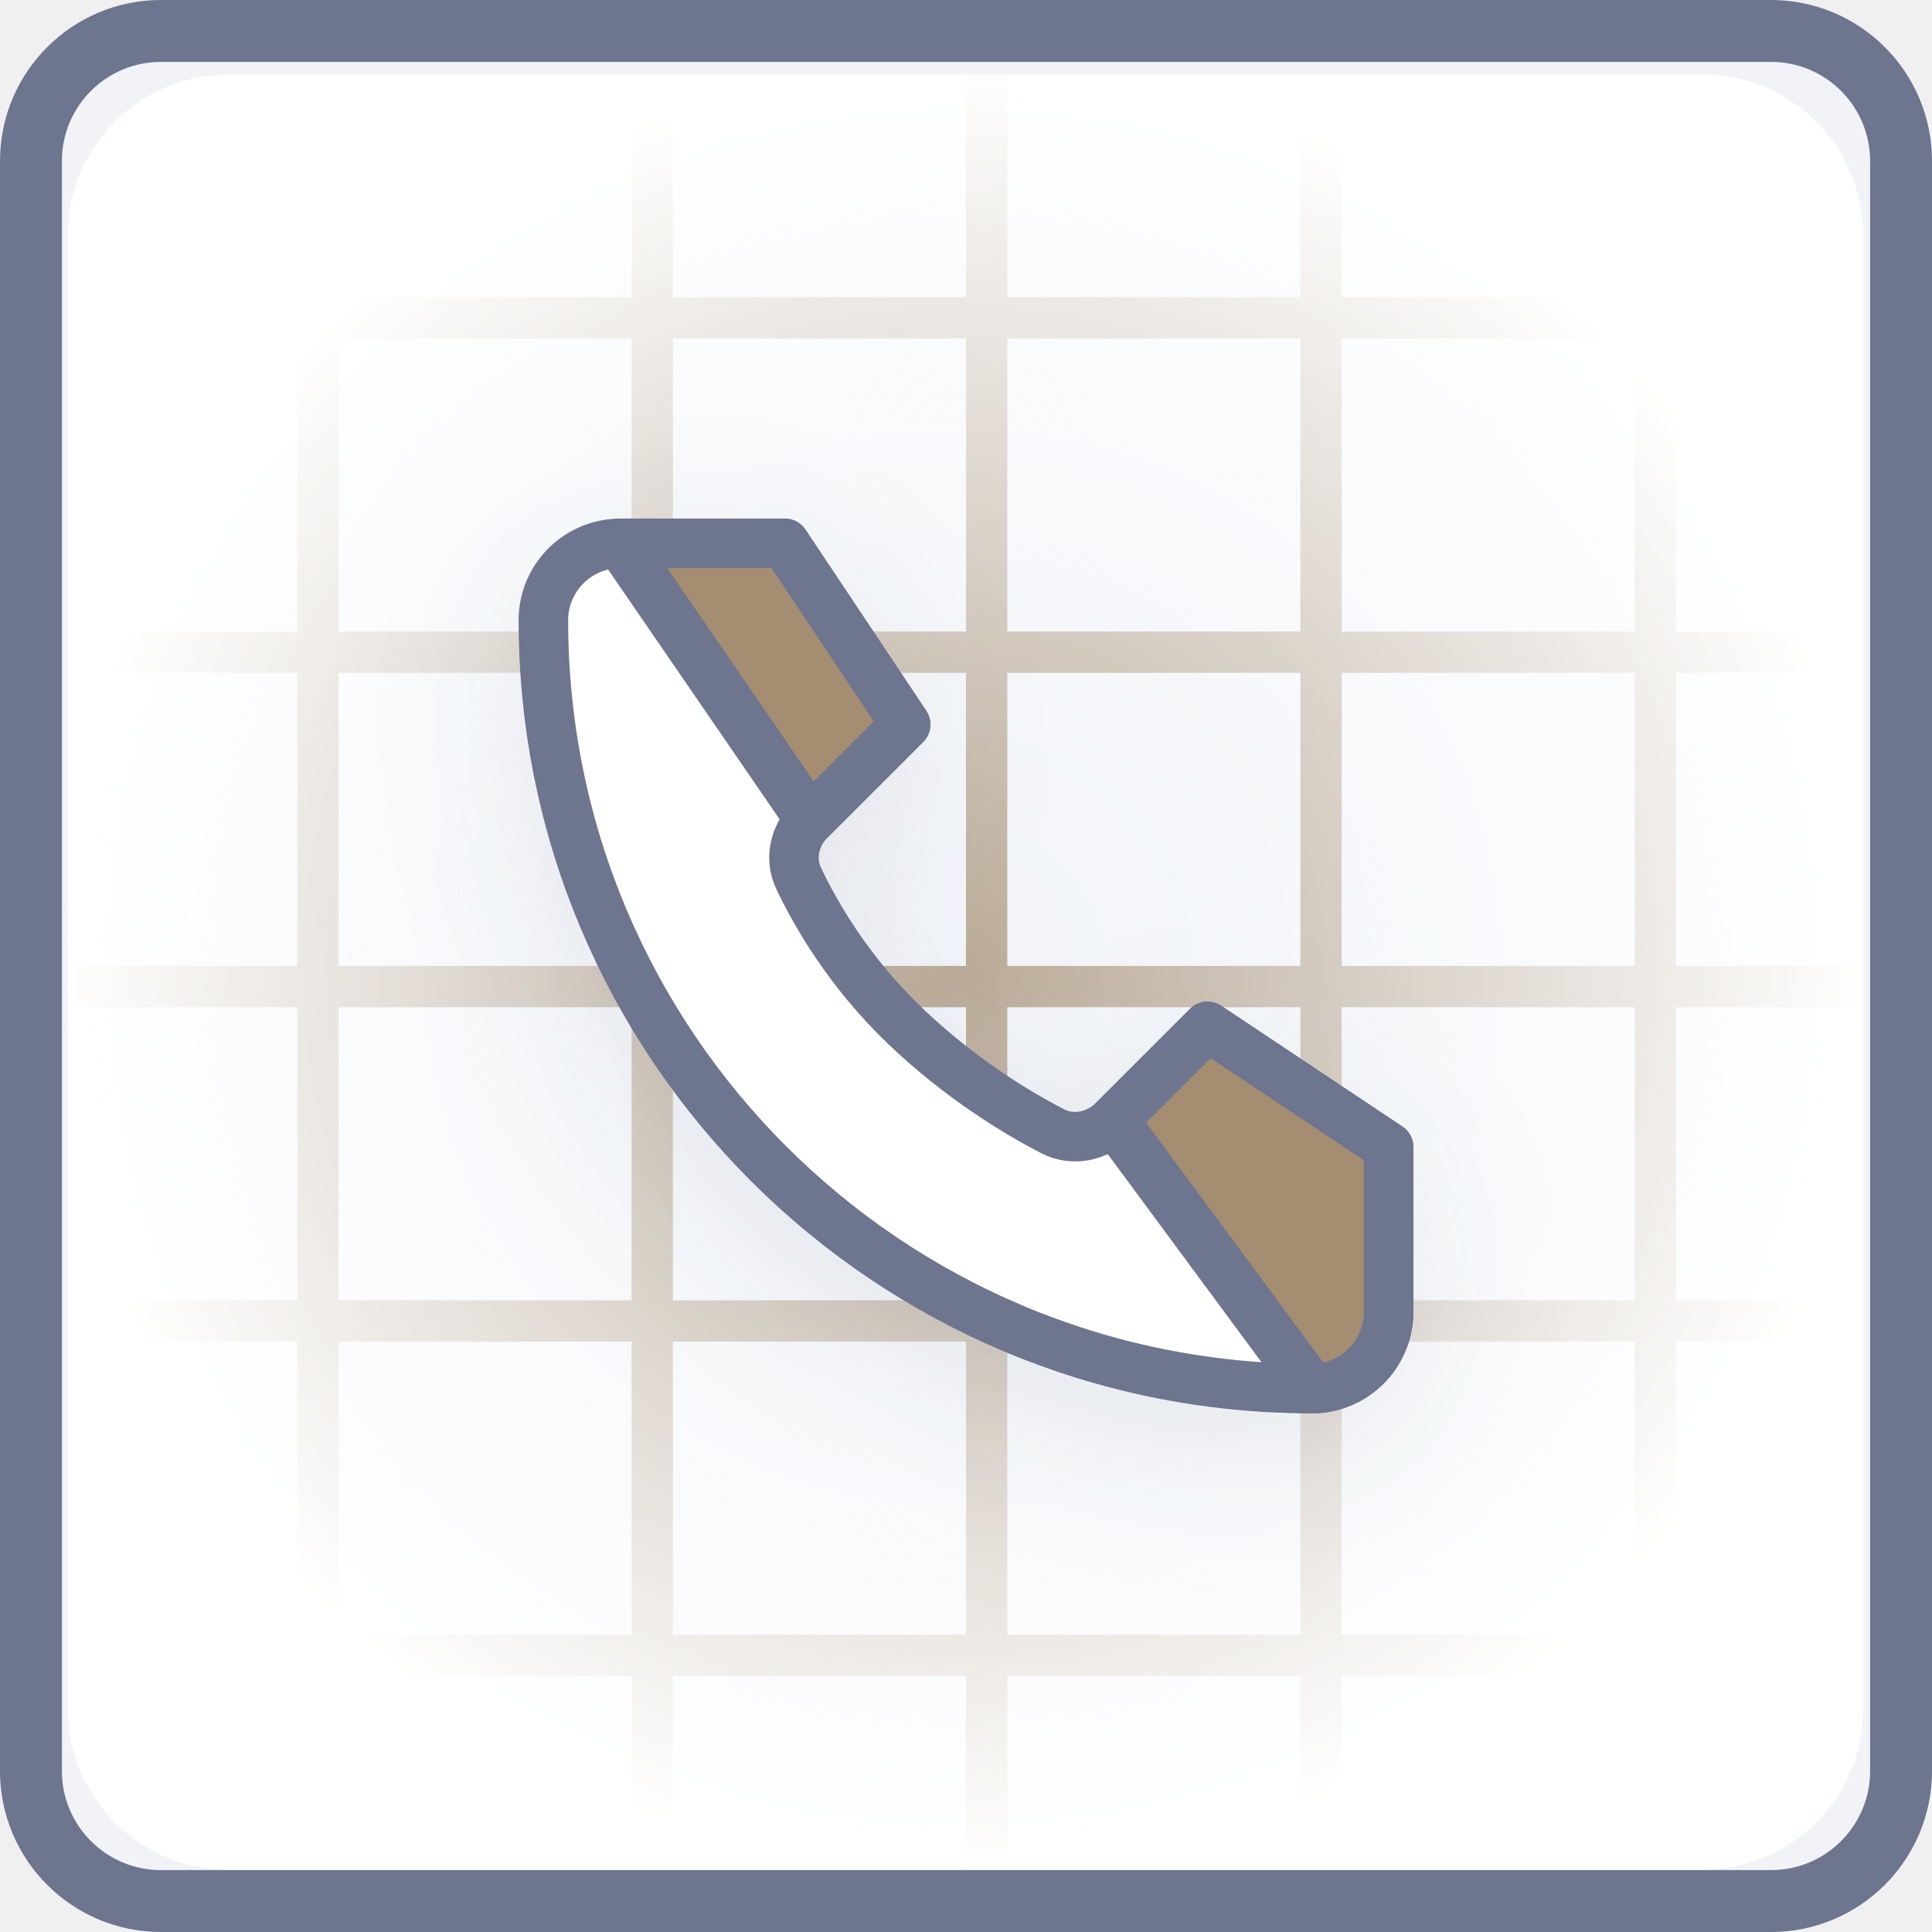
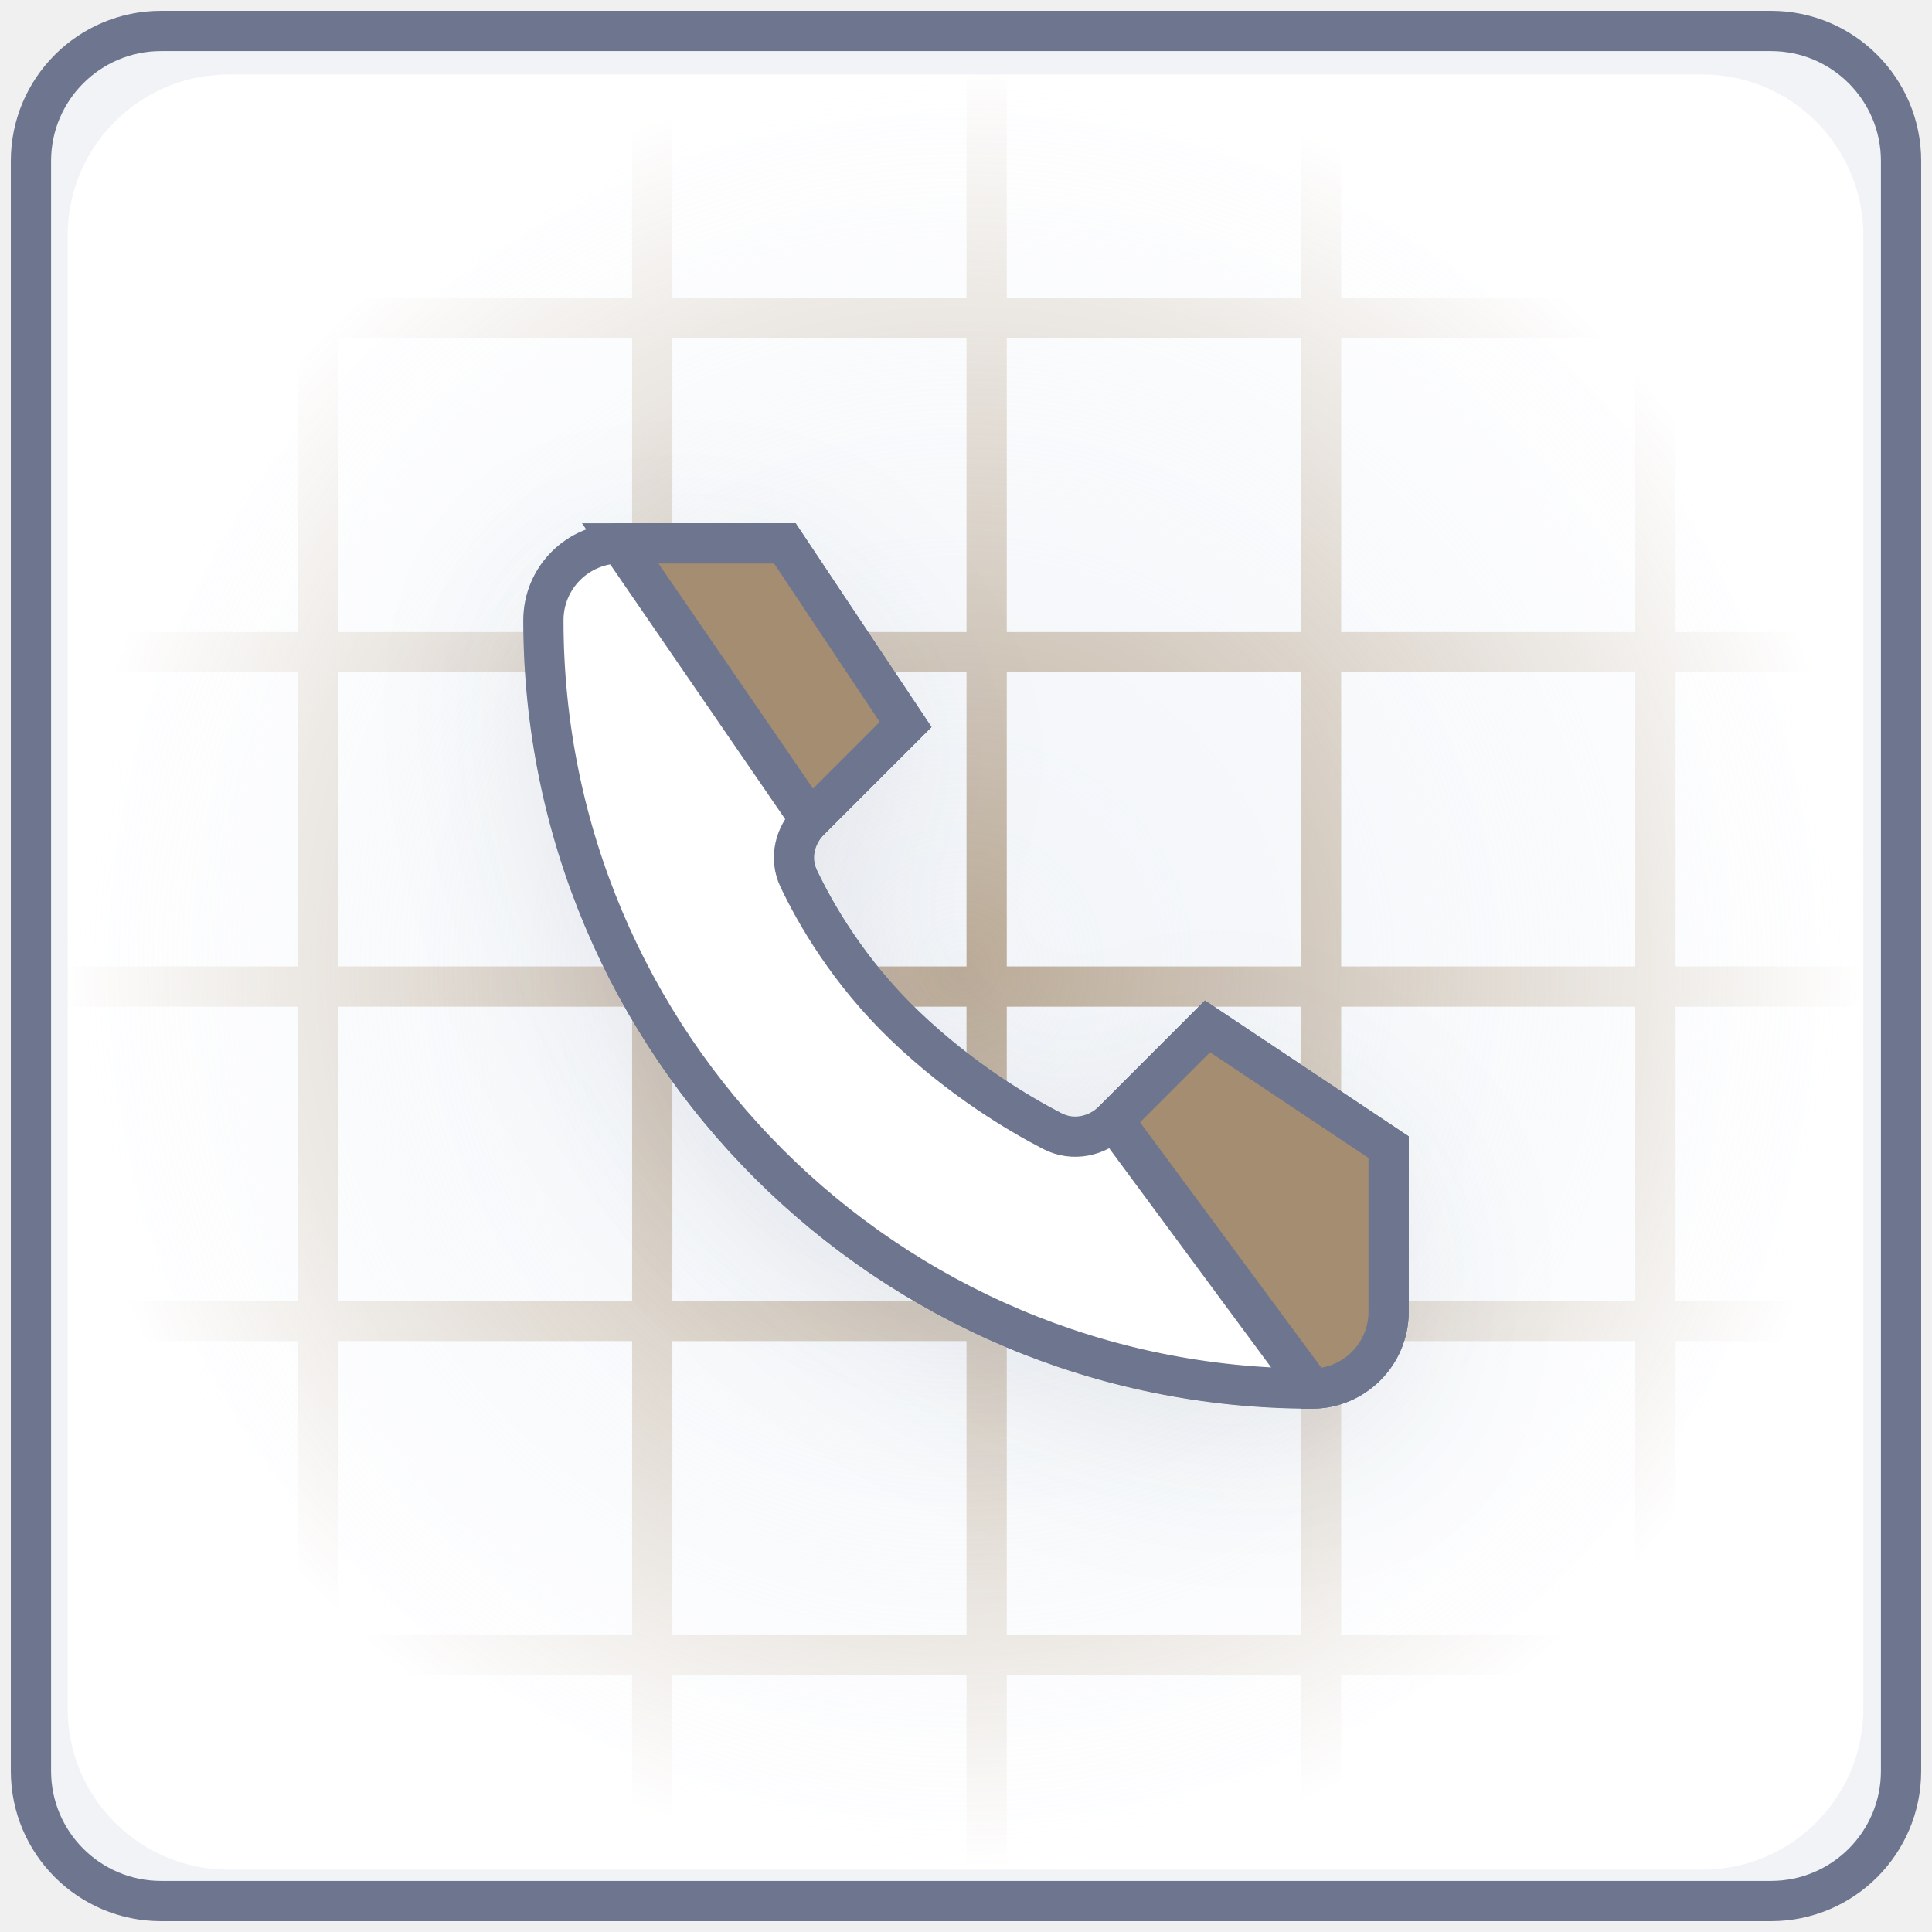
<svg xmlns="http://www.w3.org/2000/svg" width="48" height="48" viewBox="0 0 48 48" fill="none">
-   <rect x="0.769" y="0.769" width="46.462" height="46.462" rx="3.231" fill="#F1F3F7" stroke="#6D758F" stroke-width="1.538" />
+   <rect x="0.769" y="0.769" width="46.462" height="46.462" rx="3.231" fill="#F1F3F7" stroke="#6D758F" strokeWidth="1.538" />
  <mask id="mask0_99_266" style="mask-type:alpha" maskUnits="userSpaceOnUse" x="1" y="1" width="46" height="46">
    <rect x="1.681" y="1.85" width="44.613" height="44.602" rx="4" fill="#E3EFFF" />
  </mask>
  <g mask="url(#mask0_99_266)">
-     <line x1="32.821" y1="-2.24161e-08" x2="32.821" y2="50.048" stroke="#A58D71" stroke-width="1.026" />
-     <line x1="41.128" y1="-2.24161e-08" x2="41.128" y2="50.048" stroke="#A58D71" stroke-width="1.026" />
-     <line x1="24.513" y1="-2.24161e-08" x2="24.513" y2="50.048" stroke="#A58D71" stroke-width="1.026" />
-     <line x1="7.898" y1="-2.24161e-08" x2="7.898" y2="50.048" stroke="#A58D71" stroke-width="1.026" />
-     <line x1="16.205" y1="-2.24161e-08" x2="16.205" y2="50.048" stroke="#A58D71" stroke-width="1.026" />
-     <line x1="-1.024" y1="16.203" x2="49.024" y2="16.203" stroke="#A58D71" stroke-width="1.026" />
-     <line x1="-1.024" y1="7.895" x2="49.024" y2="7.895" stroke="#A58D71" stroke-width="1.026" />
-     <line x1="-1.024" y1="24.511" x2="49.024" y2="24.511" stroke="#A58D71" stroke-width="1.026" />
-     <line x1="-1.024" y1="41.126" x2="49.024" y2="41.126" stroke="#A58D71" stroke-width="1.026" />
-     <line x1="-1.024" y1="32.819" x2="49.024" y2="32.819" stroke="#A58D71" stroke-width="1.026" />
+     <line x1="32.821" y1="-2.24161e-08" x2="32.821" y2="50.048" stroke="#A58D71" strokeWidth="1.026" />
+     <line x1="41.128" y1="-2.24161e-08" x2="41.128" y2="50.048" stroke="#A58D71" strokeWidth="1.026" />
+     <line x1="24.513" y1="-2.24161e-08" x2="24.513" y2="50.048" stroke="#A58D71" strokeWidth="1.026" />
+     <line x1="7.898" y1="-2.24161e-08" x2="7.898" y2="50.048" stroke="#A58D71" strokeWidth="1.026" />
+     <line x1="16.205" y1="-2.24161e-08" x2="16.205" y2="50.048" stroke="#A58D71" strokeWidth="1.026" />
+     <line x1="-1.024" y1="16.203" x2="49.024" y2="16.203" stroke="#A58D71" strokeWidth="1.026" />
+     <line x1="-1.024" y1="7.895" x2="49.024" y2="7.895" stroke="#A58D71" strokeWidth="1.026" />
+     <line x1="-1.024" y1="24.511" x2="49.024" y2="24.511" stroke="#A58D71" strokeWidth="1.026" />
+     <line x1="-1.024" y1="41.126" x2="49.024" y2="41.126" stroke="#A58D71" strokeWidth="1.026" />
+     <line x1="-1.024" y1="32.819" x2="49.024" y2="32.819" stroke="#A58D71" strokeWidth="1.026" />
    <rect x="1.412" y="1.535" width="45.002" height="44.992" rx="2" fill="url(#paint0_radial_99_266)" />
  </g>
  <g filter="url(#filter0_d_99_266)">
-     <path d="M19.5 13.5H15.409C14.355 13.5 13.5 14.355 13.5 15.409C13.5 25.953 22.047 34.5 32.591 34.5C33.645 34.5 34.5 33.645 34.5 32.591V28.5L30 25.5L27.667 27.833C27.261 28.239 26.656 28.365 26.146 28.102C25.283 27.655 23.881 26.817 22.5 25.5C21.086 24.151 20.257 22.698 19.841 21.819C19.608 21.326 19.743 20.757 20.128 20.372L22.5 18L19.5 13.5Z" fill="white" stroke="#6D758F" stroke-width="1.231" stroke-linecap="round" stroke-linejoin="round" />
-     <path d="M15.409 13.5H19.5L22.5 18L20.128 20.372L15.409 13.5Z" fill="#A58D71" stroke="#6D758F" stroke-width="1.231" stroke-linecap="round" stroke-linejoin="round" />
-     <path d="M34.5 32.591C34.5 33.645 33.645 34.5 32.591 34.5L27.666 27.833L30 25.5L34.5 28.5V32.591Z" fill="#A58D71" stroke="#6D758F" stroke-width="1.231" stroke-linecap="round" stroke-linejoin="round" />
+     <path d="M19.5 13.5H15.409C14.355 13.5 13.5 14.355 13.5 15.409C13.5 25.953 22.047 34.5 32.591 34.5C33.645 34.5 34.5 33.645 34.5 32.591V28.5L30 25.5L27.667 27.833C27.261 28.239 26.656 28.365 26.146 28.102C25.283 27.655 23.881 26.817 22.5 25.5C21.086 24.151 20.257 22.698 19.841 21.819C19.608 21.326 19.743 20.757 20.128 20.372L22.5 18L19.5 13.5Z" fill="white" stroke="#6D758F" strokeWidth="1.231" strokeLinecap="round" strokeLinejoin="round" />
+     <path d="M15.409 13.5H19.5L22.5 18L20.128 20.372L15.409 13.5Z" fill="#A58D71" stroke="#6D758F" strokeWidth="1.231" strokeLinecap="round" strokeLinejoin="round" />
+     <path d="M34.5 32.591C34.5 33.645 33.645 34.5 32.591 34.5L27.666 27.833L30 25.5L34.5 28.5V32.591Z" fill="#A58D71" stroke="#6D758F" strokeWidth="1.231" strokeLinecap="round" strokeLinejoin="round" />
  </g>
  <defs>
    <filter id="filter0_d_99_266" x="8.885" y="9.885" width="30.231" height="30.23" filterUnits="userSpaceOnUse" color-interpolation-filters="sRGB">
      <feFlood flood-opacity="0" result="BackgroundImageFix" />
      <feColorMatrix in="SourceAlpha" type="matrix" values="0 0 0 0 0 0 0 0 0 0 0 0 0 0 0 0 0 0 127 0" result="hardAlpha" />
      <feOffset dy="1" />
      <feGaussianBlur stdDeviation="2" />
      <feComposite in2="hardAlpha" operator="out" />
      <feColorMatrix type="matrix" values="0 0 0 0 0.097 0 0 0 0 0.128 0 0 0 0 0.237 0 0 0 0.08 0" />
      <feBlend mode="normal" in2="BackgroundImageFix" result="effect1_dropShadow_99_266" />
      <feBlend mode="normal" in="SourceGraphic" in2="effect1_dropShadow_99_266" result="shape" />
    </filter>
    <radialGradient id="paint0_radial_99_266" cx="0" cy="0" r="1" gradientUnits="userSpaceOnUse" gradientTransform="translate(23.9133 24.0305) rotate(90) scale(22.4958 22.5012)">
      <stop stop-color="#F6FAFD" stop-opacity="0.28" />
      <stop offset="1" stop-color="white" />
    </radialGradient>
  </defs>
</svg>
